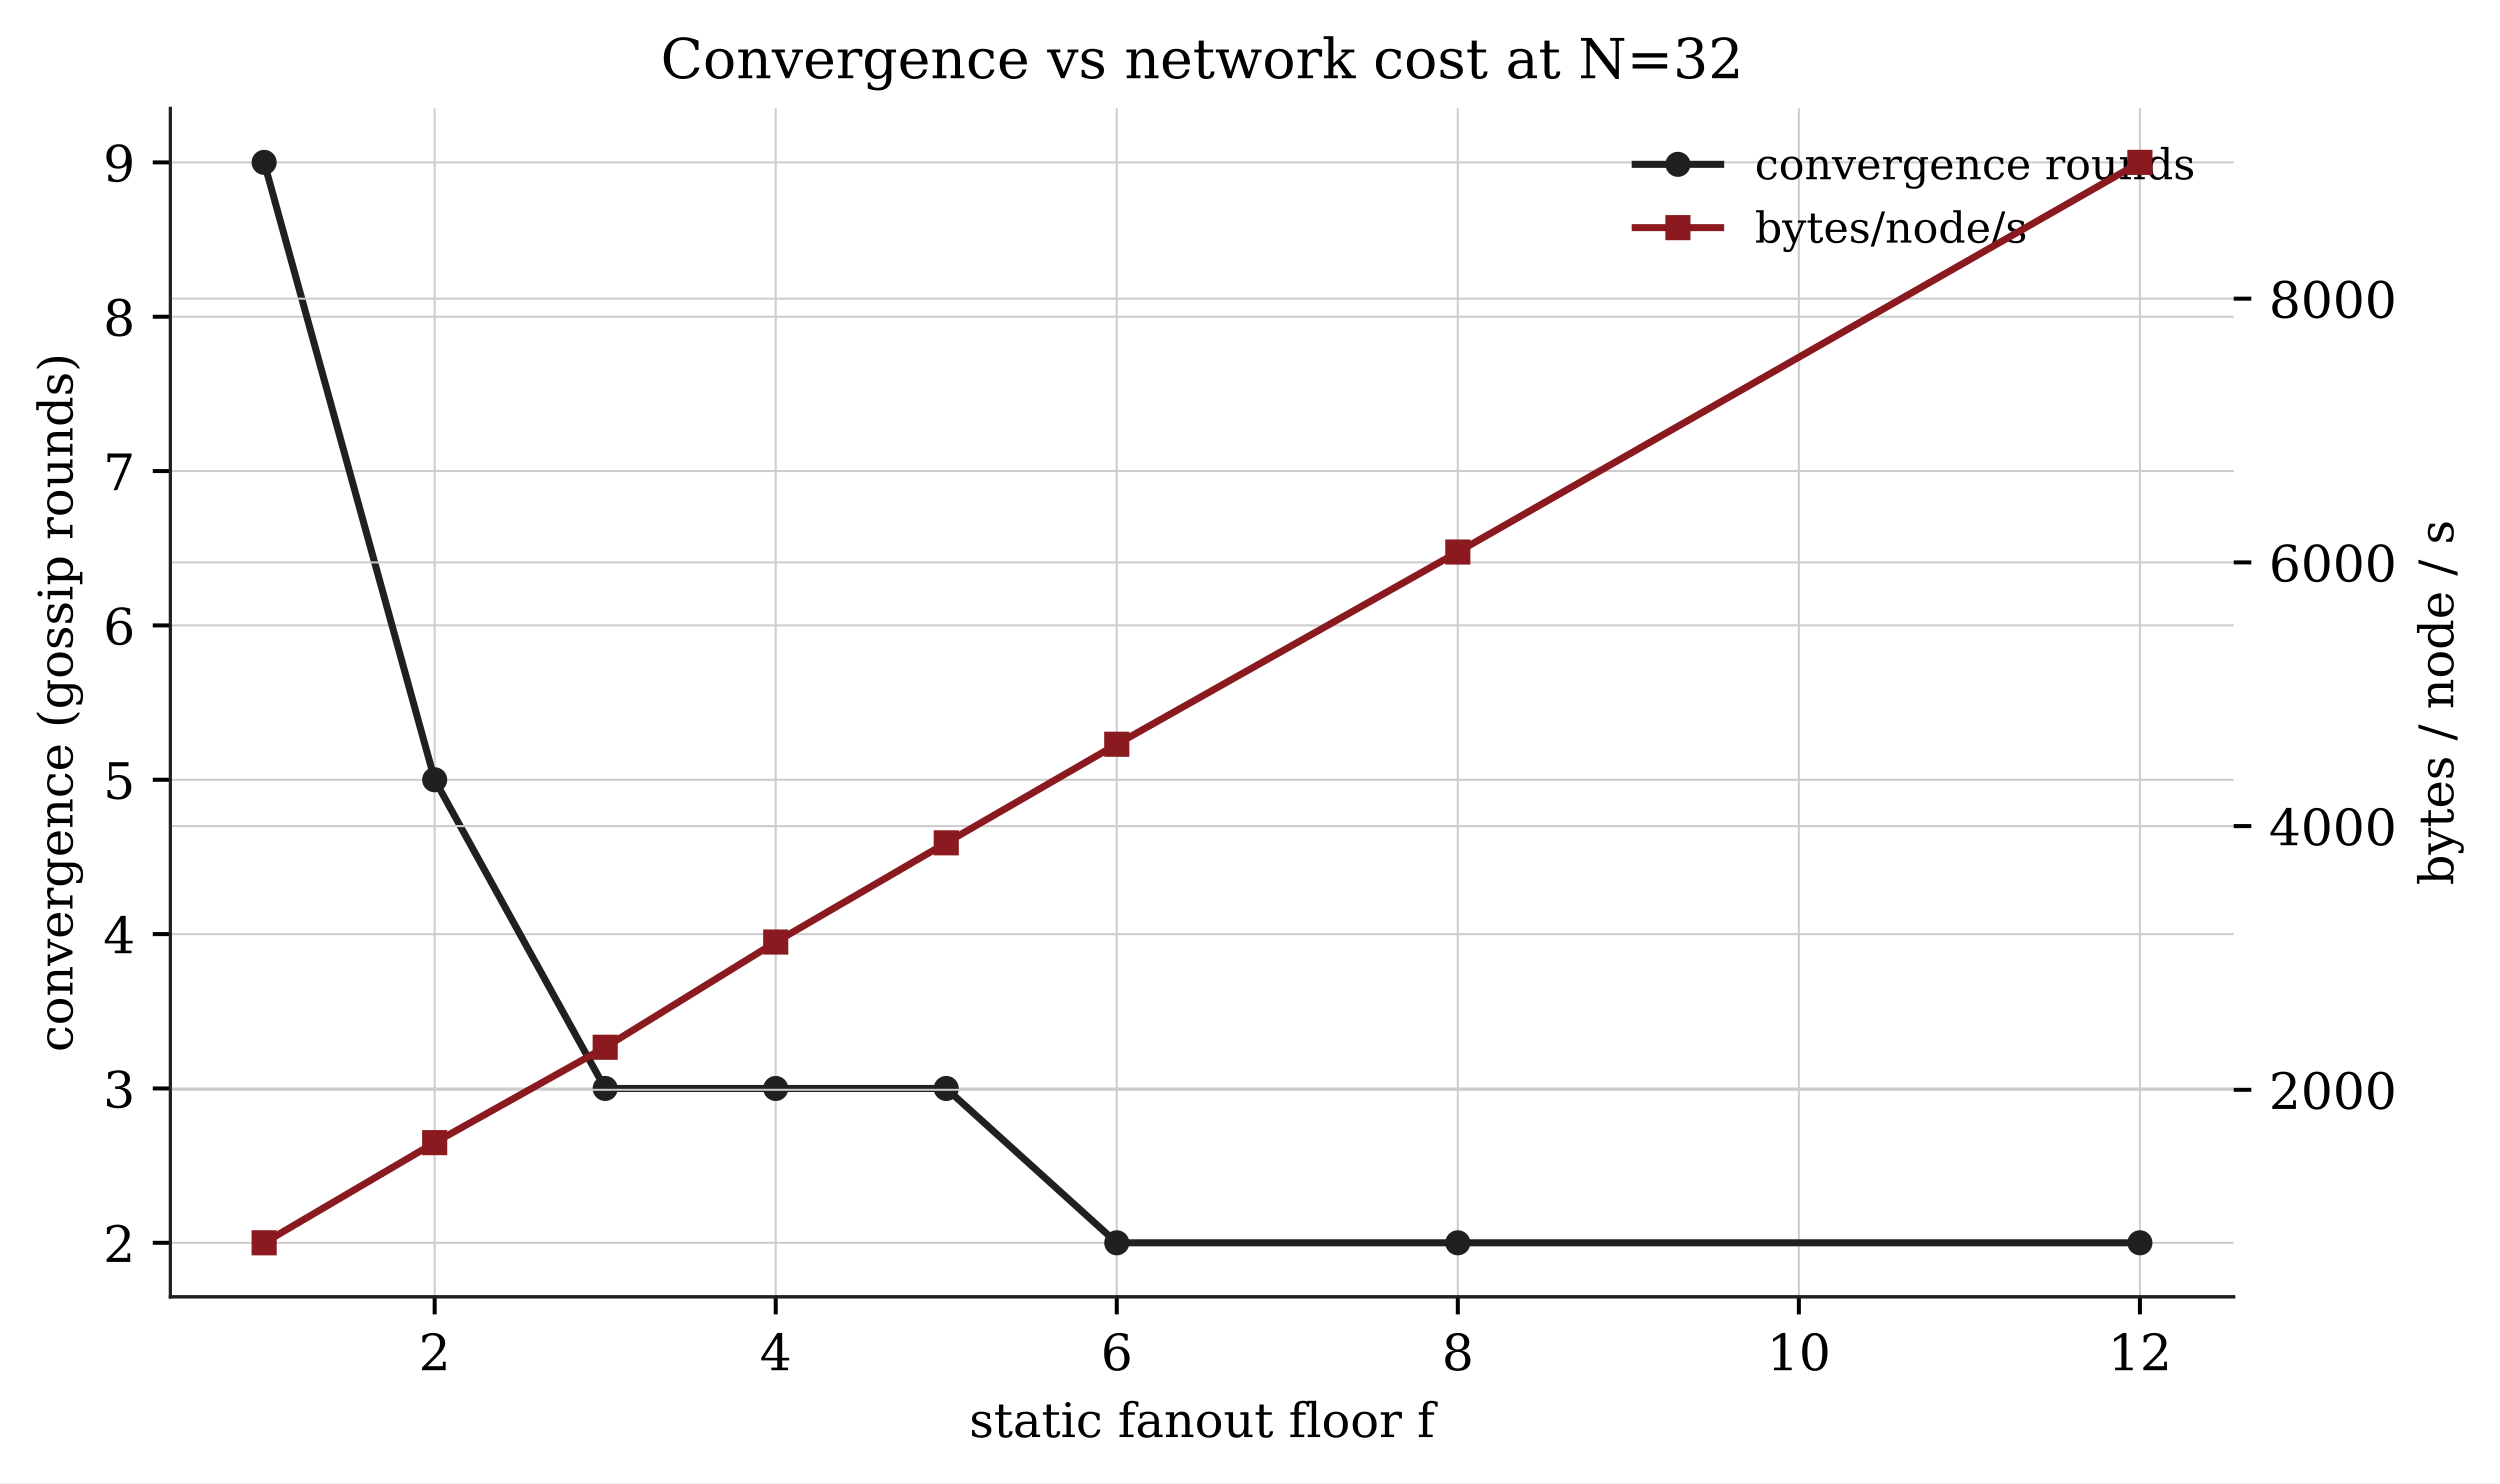
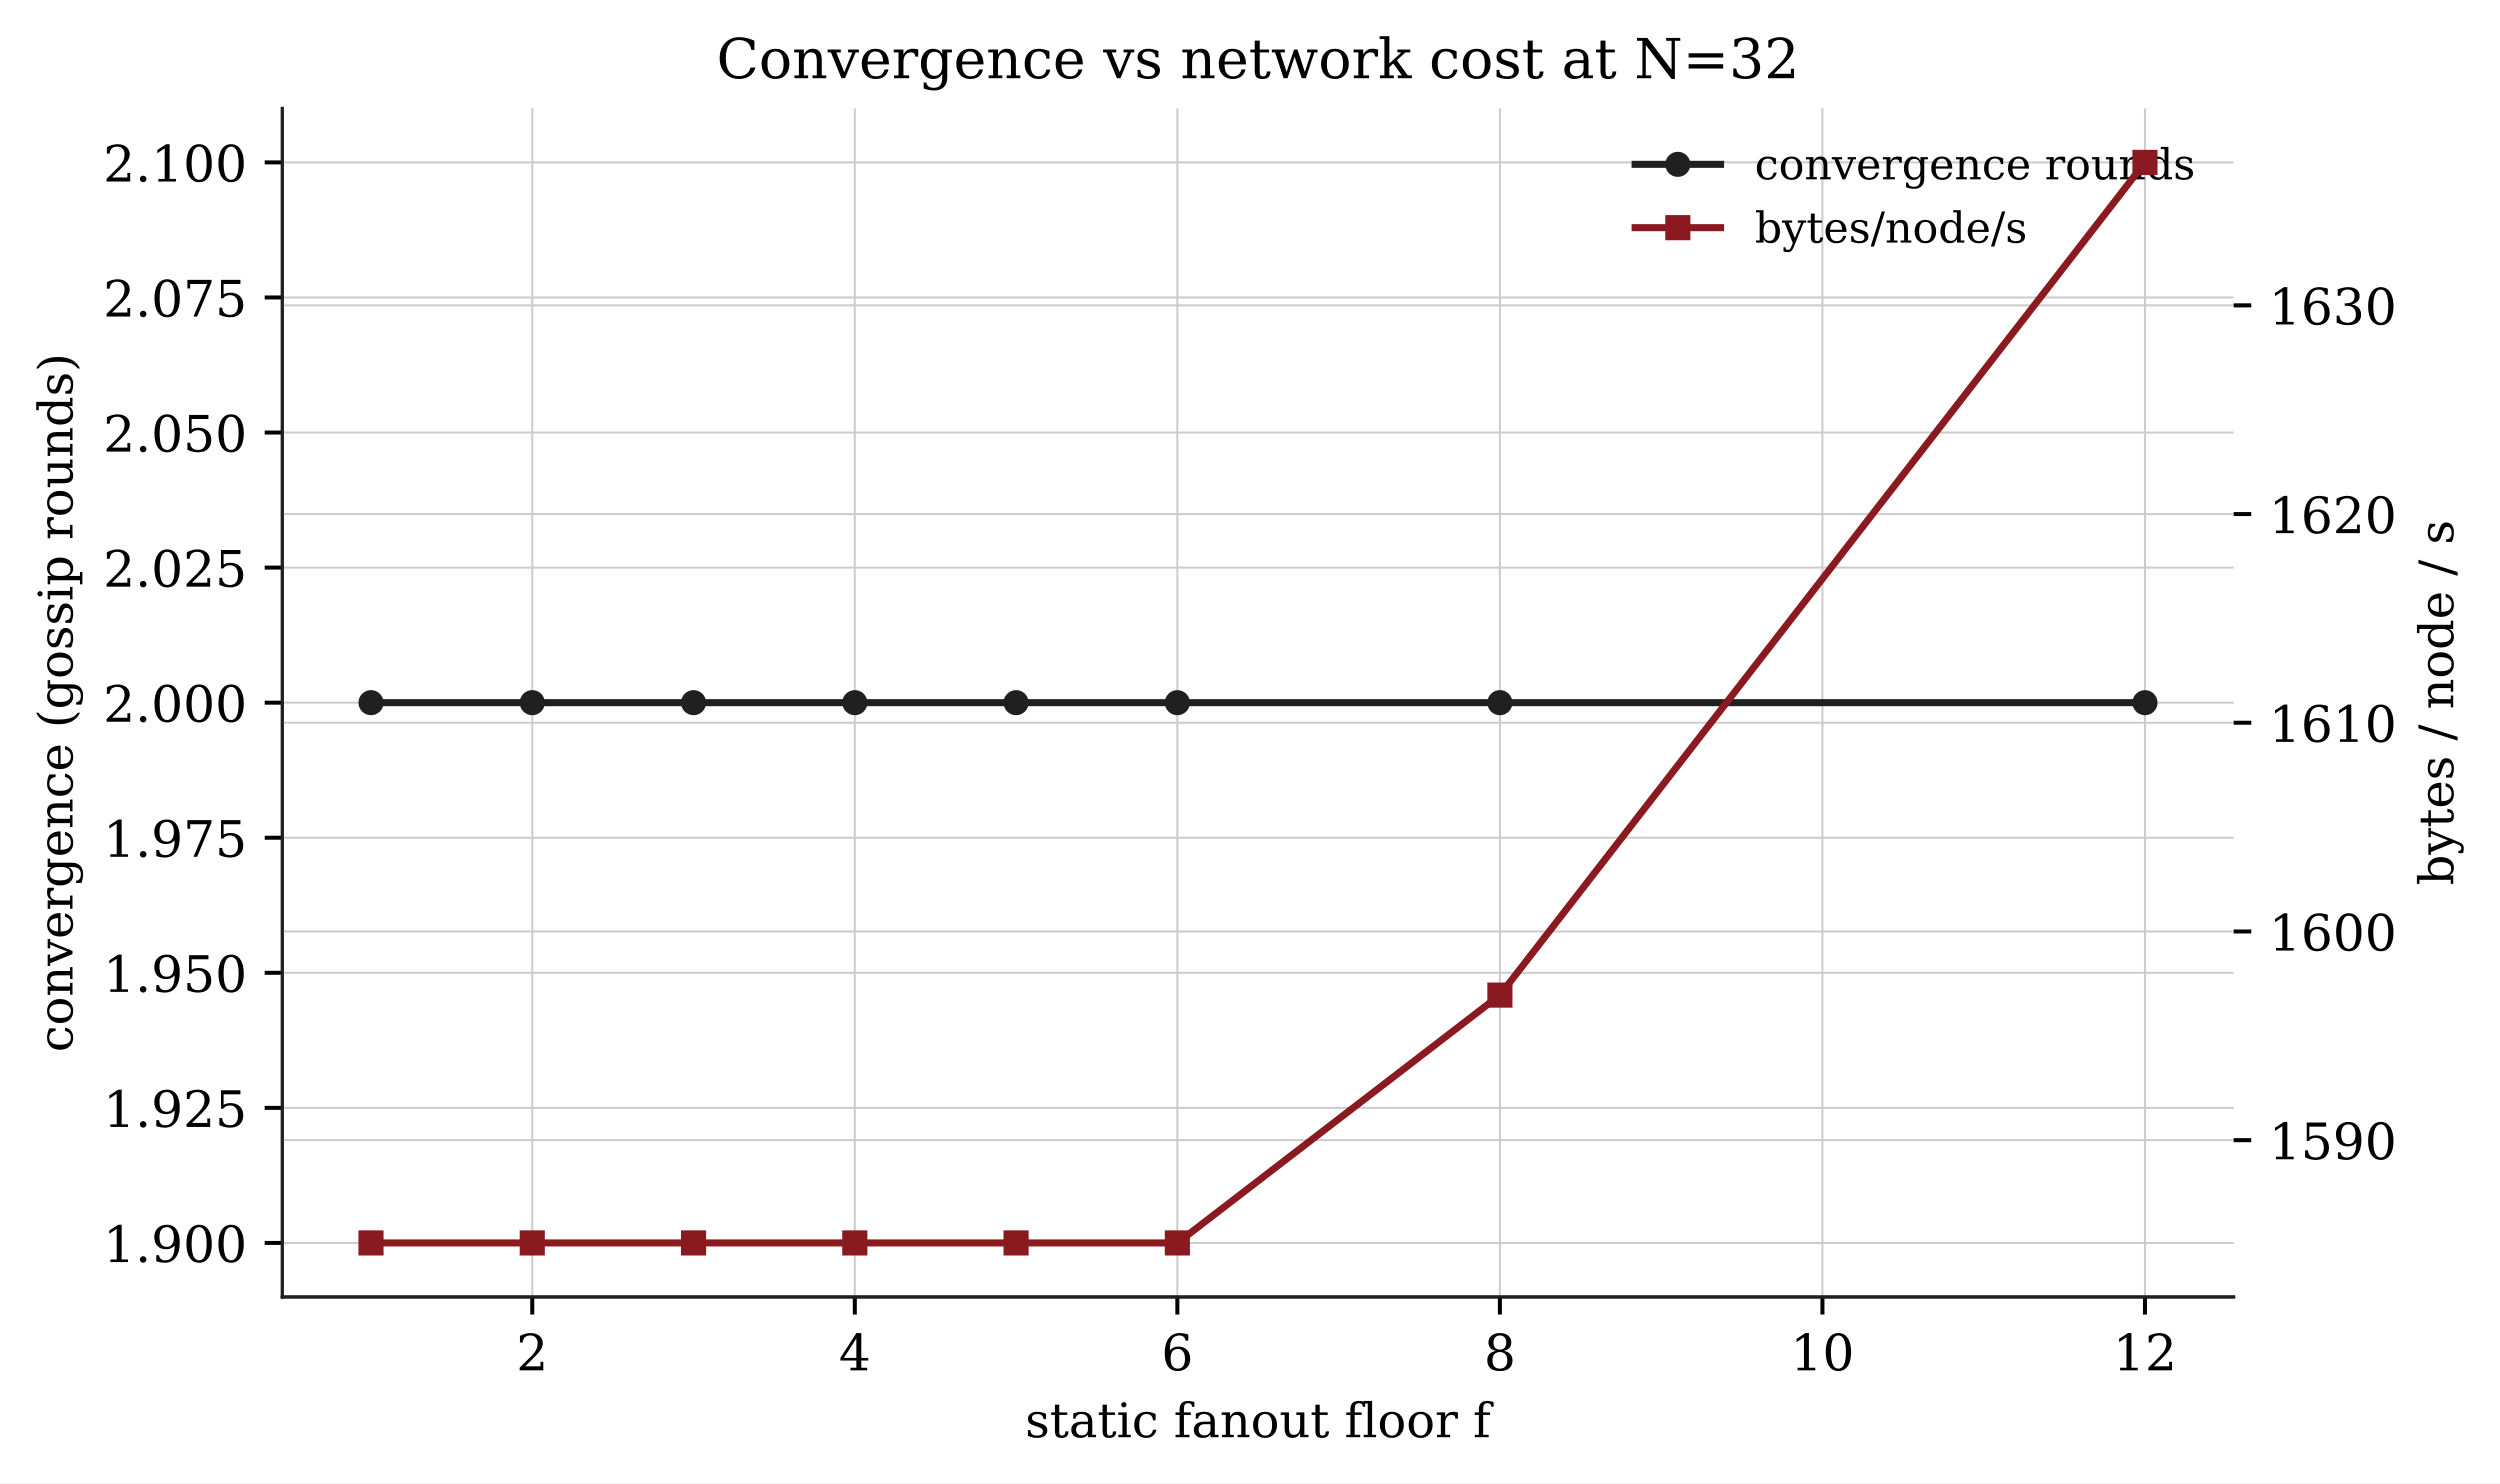
- <svg xmlns="http://www.w3.org/2000/svg" xmlns:xlink="http://www.w3.org/1999/xlink" width="497.366pt" height="295.071pt" viewBox="0 0 497.366 295.071" version="1.1">
+ <svg xmlns="http://www.w3.org/2000/svg" xmlns:xlink="http://www.w3.org/1999/xlink" width="497.312pt" height="295.071pt" viewBox="0 0 497.312 295.071" version="1.1">
  <defs>
    <style type="text/css">*{stroke-linejoin: round; stroke-linecap: butt}</style>
  </defs>
  <g id="figure_1">
    <g id="patch_1">
-       <path d="M 0 295.071  L 497.366 295.071  L 497.366 0  L 0 0  z " style="fill: #ffffff" />
+       <path d="M 0 295.071  L 497.312 295.071  L 497.312 0  L 0 0  z " style="fill: #ffffff" />
    </g>
    <g id="axes_1">
      <g id="patch_2">
-         <path d="M 33.892 257.998  L 444.387 257.998  L 444.387 21.558  L 33.892 21.558  z " style="fill: #ffffff" />
+         <path d="M 56.157 257.998  L 444.332 257.998  L 444.332 21.558  L 56.157 21.558  z " style="fill: #ffffff" />
      </g>
      <g id="matplotlib.axis_1">
        <g id="xtick_1">
          <g id="line2d_1">
-             <path d="M 86.476 257.998  L 86.476 21.558  " clip-path="url(#p2bccb802d1)" style="fill: none; stroke: #cccccc; stroke-width: 0.4; stroke-linecap: square" />
+             <path d="M 105.882 257.998  L 105.882 21.558  " clip-path="url(#pa4b072a1e5)" style="fill: none; stroke: #cccccc; stroke-width: 0.4; stroke-linecap: square" />
          </g>
          <g id="line2d_2">
            <defs>
-               <path id="m0b03449532" d="M 0 0  L 0 3.5  " style="stroke: #000000; stroke-width: 0.8" />
+               <path id="mfb93ecc3b9" d="M 0 0  L 0 3.5  " style="stroke: #000000; stroke-width: 0.8" />
            </defs>
            <g>
-               <use xlink:href="#m0b03449532" x="86.476" y="257.998" style="stroke: #000000; stroke-width: 0.8" />
+               <use xlink:href="#mfb93ecc3b9" x="105.882" y="257.998" style="stroke: #000000; stroke-width: 0.8" />
            </g>
          </g>
          <g id="text_1">
-             <text style="font-size: 10px; font-family: 'DejaVu Serif', 'Times New Roman', 'Times', serif; text-anchor: middle" x="86.476" y="272.597" transform="rotate(-0 86.47587 272.5967)">2</text>
+             <text style="font-size: 10px; font-family: 'DejaVu Serif', 'Times New Roman', 'Times', serif; text-anchor: middle" x="105.882" y="272.597" transform="rotate(-0 105.8823 272.5967)">2</text>
          </g>
        </g>
        <g id="xtick_2">
          <g id="line2d_3">
-             <path d="M 154.326 257.998  L 154.326 21.558  " clip-path="url(#p2bccb802d1)" style="fill: none; stroke: #cccccc; stroke-width: 0.4; stroke-linecap: square" />
+             <path d="M 170.043 257.998  L 170.043 21.558  " clip-path="url(#pa4b072a1e5)" style="fill: none; stroke: #cccccc; stroke-width: 0.4; stroke-linecap: square" />
          </g>
          <g id="line2d_4">
            <g>
-               <use xlink:href="#m0b03449532" x="154.326" y="257.998" style="stroke: #000000; stroke-width: 0.8" />
+               <use xlink:href="#mfb93ecc3b9" x="170.043" y="257.998" style="stroke: #000000; stroke-width: 0.8" />
            </g>
          </g>
          <g id="text_2">
-             <text style="font-size: 10px; font-family: 'DejaVu Serif', 'Times New Roman', 'Times', serif; text-anchor: middle" x="154.326" y="272.597" transform="rotate(-0 154.3263 272.5967)">4</text>
+             <text style="font-size: 10px; font-family: 'DejaVu Serif', 'Times New Roman', 'Times', serif; text-anchor: middle" x="170.043" y="272.597" transform="rotate(-0 170.0435 272.5967)">4</text>
          </g>
        </g>
        <g id="xtick_3">
          <g id="line2d_5">
-             <path d="M 222.177 257.998  L 222.177 21.558  " clip-path="url(#p2bccb802d1)" style="fill: none; stroke: #cccccc; stroke-width: 0.4; stroke-linecap: square" />
+             <path d="M 234.205 257.998  L 234.205 21.558  " clip-path="url(#pa4b072a1e5)" style="fill: none; stroke: #cccccc; stroke-width: 0.4; stroke-linecap: square" />
          </g>
          <g id="line2d_6">
            <g>
-               <use xlink:href="#m0b03449532" x="222.177" y="257.998" style="stroke: #000000; stroke-width: 0.8" />
+               <use xlink:href="#mfb93ecc3b9" x="234.205" y="257.998" style="stroke: #000000; stroke-width: 0.8" />
            </g>
          </g>
          <g id="text_3">
-             <text style="font-size: 10px; font-family: 'DejaVu Serif', 'Times New Roman', 'Times', serif; text-anchor: middle" x="222.177" y="272.597" transform="rotate(-0 222.1767 272.5967)">6</text>
+             <text style="font-size: 10px; font-family: 'DejaVu Serif', 'Times New Roman', 'Times', serif; text-anchor: middle" x="234.205" y="272.597" transform="rotate(-0 234.2046 272.5967)">6</text>
          </g>
        </g>
        <g id="xtick_4">
          <g id="line2d_7">
-             <path d="M 290.027 257.998  L 290.027 21.558  " clip-path="url(#p2bccb802d1)" style="fill: none; stroke: #cccccc; stroke-width: 0.4; stroke-linecap: square" />
+             <path d="M 298.366 257.998  L 298.366 21.558  " clip-path="url(#pa4b072a1e5)" style="fill: none; stroke: #cccccc; stroke-width: 0.4; stroke-linecap: square" />
          </g>
          <g id="line2d_8">
            <g>
-               <use xlink:href="#m0b03449532" x="290.027" y="257.998" style="stroke: #000000; stroke-width: 0.8" />
+               <use xlink:href="#mfb93ecc3b9" x="298.366" y="257.998" style="stroke: #000000; stroke-width: 0.8" />
            </g>
          </g>
          <g id="text_4">
-             <text style="font-size: 10px; font-family: 'DejaVu Serif', 'Times New Roman', 'Times', serif; text-anchor: middle" x="290.027" y="272.597" transform="rotate(-0 290.0271 272.5967)">8</text>
+             <text style="font-size: 10px; font-family: 'DejaVu Serif', 'Times New Roman', 'Times', serif; text-anchor: middle" x="298.366" y="272.597" transform="rotate(-0 298.3658 272.5967)">8</text>
          </g>
        </g>
        <g id="xtick_5">
          <g id="line2d_9">
-             <path d="M 357.878 257.998  L 357.878 21.558  " clip-path="url(#p2bccb802d1)" style="fill: none; stroke: #cccccc; stroke-width: 0.4; stroke-linecap: square" />
+             <path d="M 362.527 257.998  L 362.527 21.558  " clip-path="url(#pa4b072a1e5)" style="fill: none; stroke: #cccccc; stroke-width: 0.4; stroke-linecap: square" />
          </g>
          <g id="line2d_10">
            <g>
-               <use xlink:href="#m0b03449532" x="357.878" y="257.998" style="stroke: #000000; stroke-width: 0.8" />
+               <use xlink:href="#mfb93ecc3b9" x="362.527" y="257.998" style="stroke: #000000; stroke-width: 0.8" />
            </g>
          </g>
          <g id="text_5">
-             <text style="font-size: 10px; font-family: 'DejaVu Serif', 'Times New Roman', 'Times', serif; text-anchor: middle" x="357.878" y="272.597" transform="rotate(-0 357.8775 272.5967)">10</text>
+             <text style="font-size: 10px; font-family: 'DejaVu Serif', 'Times New Roman', 'Times', serif; text-anchor: middle" x="362.527" y="272.597" transform="rotate(-0 362.5269 272.5967)">10</text>
          </g>
        </g>
        <g id="xtick_6">
          <g id="line2d_11">
-             <path d="M 425.728 257.998  L 425.728 21.558  " clip-path="url(#p2bccb802d1)" style="fill: none; stroke: #cccccc; stroke-width: 0.4; stroke-linecap: square" />
+             <path d="M 426.688 257.998  L 426.688 21.558  " clip-path="url(#pa4b072a1e5)" style="fill: none; stroke: #cccccc; stroke-width: 0.4; stroke-linecap: square" />
          </g>
          <g id="line2d_12">
            <g>
-               <use xlink:href="#m0b03449532" x="425.728" y="257.998" style="stroke: #000000; stroke-width: 0.8" />
+               <use xlink:href="#mfb93ecc3b9" x="426.688" y="257.998" style="stroke: #000000; stroke-width: 0.8" />
            </g>
          </g>
          <g id="text_6">
-             <text style="font-size: 10px; font-family: 'DejaVu Serif', 'Times New Roman', 'Times', serif; text-anchor: middle" x="425.728" y="272.597" transform="rotate(-0 425.7279 272.5967)">12</text>
+             <text style="font-size: 10px; font-family: 'DejaVu Serif', 'Times New Roman', 'Times', serif; text-anchor: middle" x="426.688" y="272.597" transform="rotate(-0 426.6881 272.5967)">12</text>
          </g>
        </g>
        <g id="text_7">
-           <text style="font-size: 9.5px; font-family: 'DejaVu Serif', 'Times New Roman', 'Times', serif; text-anchor: middle" x="239.139" y="285.895" transform="rotate(-0 239.1393 285.8949)">static fanout floor f</text>
+           <text style="font-size: 9.5px; font-family: 'DejaVu Serif', 'Times New Roman', 'Times', serif; text-anchor: middle" x="250.245" y="285.895" transform="rotate(-0 250.2449 285.8949)">static fanout floor f</text>
        </g>
      </g>
      <g id="matplotlib.axis_2">
        <g id="ytick_1">
          <g id="line2d_13">
-             <path d="M 33.892 247.251  L 444.387 247.251  " clip-path="url(#p2bccb802d1)" style="fill: none; stroke: #cccccc; stroke-width: 0.4; stroke-linecap: square" />
+             <path d="M 56.157 247.251  L 444.332 247.251  " clip-path="url(#pa4b072a1e5)" style="fill: none; stroke: #cccccc; stroke-width: 0.4; stroke-linecap: square" />
          </g>
          <g id="line2d_14">
            <defs>
-               <path id="mb82dd1b045" d="M 0 0  L -3.5 0  " style="stroke: #000000; stroke-width: 0.8" />
+               <path id="m30e858d0e0" d="M 0 0  L -3.5 0  " style="stroke: #000000; stroke-width: 0.8" />
            </defs>
            <g>
-               <use xlink:href="#mb82dd1b045" x="33.892" y="247.251" style="stroke: #000000; stroke-width: 0.8" />
+               <use xlink:href="#m30e858d0e0" x="56.157" y="247.251" style="stroke: #000000; stroke-width: 0.8" />
            </g>
          </g>
          <g id="text_8">
-             <text style="font-size: 10px; font-family: 'DejaVu Serif', 'Times New Roman', 'Times', serif; text-anchor: end" x="26.892" y="251.05" transform="rotate(-0 26.8918 251.0502)">2</text>
+             <text style="font-size: 10px; font-family: 'DejaVu Serif', 'Times New Roman', 'Times', serif; text-anchor: end" x="49.157" y="251.05" transform="rotate(-0 49.15742 251.0502)">1.900</text>
          </g>
        </g>
        <g id="ytick_2">
          <g id="line2d_15">
-             <path d="M 33.892 216.545  L 444.387 216.545  " clip-path="url(#p2bccb802d1)" style="fill: none; stroke: #cccccc; stroke-width: 0.4; stroke-linecap: square" />
+             <path d="M 56.157 220.383  L 444.332 220.383  " clip-path="url(#pa4b072a1e5)" style="fill: none; stroke: #cccccc; stroke-width: 0.4; stroke-linecap: square" />
          </g>
          <g id="line2d_16">
            <g>
-               <use xlink:href="#mb82dd1b045" x="33.892" y="216.545" style="stroke: #000000; stroke-width: 0.8" />
+               <use xlink:href="#m30e858d0e0" x="56.157" y="220.383" style="stroke: #000000; stroke-width: 0.8" />
            </g>
          </g>
          <g id="text_9">
-             <text style="font-size: 10px; font-family: 'DejaVu Serif', 'Times New Roman', 'Times', serif; text-anchor: end" x="26.892" y="220.344" transform="rotate(-0 26.8918 220.3437)">3</text>
+             <text style="font-size: 10px; font-family: 'DejaVu Serif', 'Times New Roman', 'Times', serif; text-anchor: end" x="49.157" y="224.182" transform="rotate(-0 49.15742 224.182)">1.925</text>
          </g>
        </g>
        <g id="ytick_3">
          <g id="line2d_17">
-             <path d="M 33.892 185.838  L 444.387 185.838  " clip-path="url(#p2bccb802d1)" style="fill: none; stroke: #cccccc; stroke-width: 0.4; stroke-linecap: square" />
+             <path d="M 56.157 193.515  L 444.332 193.515  " clip-path="url(#pa4b072a1e5)" style="fill: none; stroke: #cccccc; stroke-width: 0.4; stroke-linecap: square" />
          </g>
          <g id="line2d_18">
            <g>
-               <use xlink:href="#mb82dd1b045" x="33.892" y="185.838" style="stroke: #000000; stroke-width: 0.8" />
+               <use xlink:href="#m30e858d0e0" x="56.157" y="193.515" style="stroke: #000000; stroke-width: 0.8" />
            </g>
          </g>
          <g id="text_10">
-             <text style="font-size: 10px; font-family: 'DejaVu Serif', 'Times New Roman', 'Times', serif; text-anchor: end" x="26.892" y="189.637" transform="rotate(-0 26.8918 189.6372)">4</text>
+             <text style="font-size: 10px; font-family: 'DejaVu Serif', 'Times New Roman', 'Times', serif; text-anchor: end" x="49.157" y="197.314" transform="rotate(-0 49.15742 197.3139)">1.950</text>
          </g>
        </g>
        <g id="ytick_4">
          <g id="line2d_19">
-             <path d="M 33.892 155.132  L 444.387 155.132  " clip-path="url(#p2bccb802d1)" style="fill: none; stroke: #cccccc; stroke-width: 0.4; stroke-linecap: square" />
+             <path d="M 56.157 166.646  L 444.332 166.646  " clip-path="url(#pa4b072a1e5)" style="fill: none; stroke: #cccccc; stroke-width: 0.4; stroke-linecap: square" />
          </g>
          <g id="line2d_20">
            <g>
-               <use xlink:href="#mb82dd1b045" x="33.892" y="155.132" style="stroke: #000000; stroke-width: 0.8" />
+               <use xlink:href="#m30e858d0e0" x="56.157" y="166.646" style="stroke: #000000; stroke-width: 0.8" />
            </g>
          </g>
          <g id="text_11">
-             <text style="font-size: 10px; font-family: 'DejaVu Serif', 'Times New Roman', 'Times', serif; text-anchor: end" x="26.892" y="158.931" transform="rotate(-0 26.8918 158.9307)">5</text>
+             <text style="font-size: 10px; font-family: 'DejaVu Serif', 'Times New Roman', 'Times', serif; text-anchor: end" x="49.157" y="170.446" transform="rotate(-0 49.15742 170.4457)">1.975</text>
          </g>
        </g>
        <g id="ytick_5">
          <g id="line2d_21">
-             <path d="M 33.892 124.425  L 444.387 124.425  " clip-path="url(#p2bccb802d1)" style="fill: none; stroke: #cccccc; stroke-width: 0.4; stroke-linecap: square" />
+             <path d="M 56.157 139.778  L 444.332 139.778  " clip-path="url(#pa4b072a1e5)" style="fill: none; stroke: #cccccc; stroke-width: 0.4; stroke-linecap: square" />
          </g>
          <g id="line2d_22">
            <g>
-               <use xlink:href="#mb82dd1b045" x="33.892" y="124.425" style="stroke: #000000; stroke-width: 0.8" />
+               <use xlink:href="#m30e858d0e0" x="56.157" y="139.778" style="stroke: #000000; stroke-width: 0.8" />
            </g>
          </g>
          <g id="text_12">
-             <text style="font-size: 10px; font-family: 'DejaVu Serif', 'Times New Roman', 'Times', serif; text-anchor: end" x="26.892" y="128.224" transform="rotate(-0 26.8918 128.2243)">6</text>
+             <text style="font-size: 10px; font-family: 'DejaVu Serif', 'Times New Roman', 'Times', serif; text-anchor: end" x="49.157" y="143.577" transform="rotate(-0 49.15742 143.5775)">2.000</text>
          </g>
        </g>
        <g id="ytick_6">
          <g id="line2d_23">
-             <path d="M 33.892 93.719  L 444.387 93.719  " clip-path="url(#p2bccb802d1)" style="fill: none; stroke: #cccccc; stroke-width: 0.4; stroke-linecap: square" />
+             <path d="M 56.157 112.91  L 444.332 112.91  " clip-path="url(#pa4b072a1e5)" style="fill: none; stroke: #cccccc; stroke-width: 0.4; stroke-linecap: square" />
          </g>
          <g id="line2d_24">
            <g>
-               <use xlink:href="#mb82dd1b045" x="33.892" y="93.719" style="stroke: #000000; stroke-width: 0.8" />
+               <use xlink:href="#m30e858d0e0" x="56.157" y="112.91" style="stroke: #000000; stroke-width: 0.8" />
            </g>
          </g>
          <g id="text_13">
-             <text style="font-size: 10px; font-family: 'DejaVu Serif', 'Times New Roman', 'Times', serif; text-anchor: end" x="26.892" y="97.518" transform="rotate(-0 26.8918 97.51776)">7</text>
+             <text style="font-size: 10px; font-family: 'DejaVu Serif', 'Times New Roman', 'Times', serif; text-anchor: end" x="49.157" y="116.709" transform="rotate(-0 49.15742 116.7093)">2.025</text>
          </g>
        </g>
        <g id="ytick_7">
          <g id="line2d_25">
-             <path d="M 33.892 63.012  L 444.387 63.012  " clip-path="url(#p2bccb802d1)" style="fill: none; stroke: #cccccc; stroke-width: 0.4; stroke-linecap: square" />
+             <path d="M 56.157 86.042  L 444.332 86.042  " clip-path="url(#pa4b072a1e5)" style="fill: none; stroke: #cccccc; stroke-width: 0.4; stroke-linecap: square" />
          </g>
          <g id="line2d_26">
            <g>
-               <use xlink:href="#mb82dd1b045" x="33.892" y="63.012" style="stroke: #000000; stroke-width: 0.8" />
+               <use xlink:href="#m30e858d0e0" x="56.157" y="86.042" style="stroke: #000000; stroke-width: 0.8" />
            </g>
          </g>
          <g id="text_14">
-             <text style="font-size: 10px; font-family: 'DejaVu Serif', 'Times New Roman', 'Times', serif; text-anchor: end" x="26.892" y="66.811" transform="rotate(-0 26.8918 66.81127)">8</text>
+             <text style="font-size: 10px; font-family: 'DejaVu Serif', 'Times New Roman', 'Times', serif; text-anchor: end" x="49.157" y="89.841" transform="rotate(-0 49.15742 89.84114)">2.050</text>
          </g>
        </g>
        <g id="ytick_8">
          <g id="line2d_27">
-             <path d="M 33.892 32.306  L 444.387 32.306  " clip-path="url(#p2bccb802d1)" style="fill: none; stroke: #cccccc; stroke-width: 0.4; stroke-linecap: square" />
+             <path d="M 56.157 59.174  L 444.332 59.174  " clip-path="url(#pa4b072a1e5)" style="fill: none; stroke: #cccccc; stroke-width: 0.4; stroke-linecap: square" />
          </g>
          <g id="line2d_28">
            <g>
-               <use xlink:href="#mb82dd1b045" x="33.892" y="32.306" style="stroke: #000000; stroke-width: 0.8" />
+               <use xlink:href="#m30e858d0e0" x="56.157" y="59.174" style="stroke: #000000; stroke-width: 0.8" />
            </g>
          </g>
          <g id="text_15">
-             <text style="font-size: 10px; font-family: 'DejaVu Serif', 'Times New Roman', 'Times', serif; text-anchor: end" x="26.892" y="36.105" transform="rotate(-0 26.8918 36.10477)">9</text>
-           </g>
-         </g>
-         <g id="text_16">
+             <text style="font-size: 10px; font-family: 'DejaVu Serif', 'Times New Roman', 'Times', serif; text-anchor: end" x="49.157" y="62.973" transform="rotate(-0 49.15742 62.97295)">2.075</text>
+           </g>
+         </g>
+         <g id="ytick_9">
+           <g id="line2d_29">
+             <path d="M 56.157 32.306  L 444.332 32.306  " clip-path="url(#pa4b072a1e5)" style="fill: none; stroke: #cccccc; stroke-width: 0.4; stroke-linecap: square" />
+           </g>
+           <g id="line2d_30">
+             <g>
+               <use xlink:href="#m30e858d0e0" x="56.157" y="32.306" style="stroke: #000000; stroke-width: 0.8" />
+             </g>
+           </g>
+           <g id="text_16">
+             <text style="font-size: 10px; font-family: 'DejaVu Serif', 'Times New Roman', 'Times', serif; text-anchor: end" x="49.157" y="36.105" transform="rotate(-0 49.15742 36.10477)">2.100</text>
+           </g>
+         </g>
+         <g id="text_17">
          <text style="font-size: 9.5px; font-family: 'DejaVu Serif', 'Times New Roman', 'Times', serif; text-anchor: middle" x="14.419" y="139.778" transform="rotate(-90 14.41852 139.7783)">convergence (gossip rounds)</text>
        </g>
      </g>
-       <g id="line2d_29">
-         <path d="M 52.551 32.306  L 86.476 155.132  L 120.401 216.545  L 154.326 216.545  L 188.251 216.545  L 222.177 247.251  L 290.027 247.251  L 425.728 247.251  " clip-path="url(#p2bccb802d1)" style="fill: none; stroke: #202020; stroke-width: 1.4; stroke-linecap: square" />
+       <g id="line2d_31">
+         <path d="M 73.802 139.778  L 105.882 139.778  L 137.963 139.778  L 170.043 139.778  L 202.124 139.778  L 234.205 139.778  L 298.366 139.778  L 426.688 139.778  " clip-path="url(#pa4b072a1e5)" style="fill: none; stroke: #202020; stroke-width: 1.4; stroke-linecap: square" />
        <defs>
-           <path id="m0d3c3a0c5e" d="M 0 2  C 0.53 2 1.039 1.789 1.414 1.414  C 1.789 1.039 2 0.53 2 0  C 2 -0.53 1.789 -1.039 1.414 -1.414  C 1.039 -1.789 0.53 -2 0 -2  C -0.53 -2 -1.039 -1.789 -1.414 -1.414  C -1.789 -1.039 -2 -0.53 -2 0  C -2 0.53 -1.789 1.039 -1.414 1.414  C -1.039 1.789 -0.53 2 0 2  z " style="stroke: #202020" />
+           <path id="mfdb13e1b77" d="M 0 2  C 0.53 2 1.039 1.789 1.414 1.414  C 1.789 1.039 2 0.53 2 0  C 2 -0.53 1.789 -1.039 1.414 -1.414  C 1.039 -1.789 0.53 -2 0 -2  C -0.53 -2 -1.039 -1.789 -1.414 -1.414  C -1.789 -1.039 -2 -0.53 -2 0  C -2 0.53 -1.789 1.039 -1.414 1.414  C -1.039 1.789 -0.53 2 0 2  z " style="stroke: #202020" />
        </defs>
-         <g clip-path="url(#p2bccb802d1)">
-           <use xlink:href="#m0d3c3a0c5e" x="52.551" y="32.306" style="fill: #202020; stroke: #202020" />
-           <use xlink:href="#m0d3c3a0c5e" x="86.476" y="155.132" style="fill: #202020; stroke: #202020" />
-           <use xlink:href="#m0d3c3a0c5e" x="120.401" y="216.545" style="fill: #202020; stroke: #202020" />
-           <use xlink:href="#m0d3c3a0c5e" x="154.326" y="216.545" style="fill: #202020; stroke: #202020" />
-           <use xlink:href="#m0d3c3a0c5e" x="188.251" y="216.545" style="fill: #202020; stroke: #202020" />
-           <use xlink:href="#m0d3c3a0c5e" x="222.177" y="247.251" style="fill: #202020; stroke: #202020" />
-           <use xlink:href="#m0d3c3a0c5e" x="290.027" y="247.251" style="fill: #202020; stroke: #202020" />
-           <use xlink:href="#m0d3c3a0c5e" x="425.728" y="247.251" style="fill: #202020; stroke: #202020" />
+         <g clip-path="url(#pa4b072a1e5)">
+           <use xlink:href="#mfdb13e1b77" x="73.802" y="139.778" style="fill: #202020; stroke: #202020" />
+           <use xlink:href="#mfdb13e1b77" x="105.882" y="139.778" style="fill: #202020; stroke: #202020" />
+           <use xlink:href="#mfdb13e1b77" x="137.963" y="139.778" style="fill: #202020; stroke: #202020" />
+           <use xlink:href="#mfdb13e1b77" x="170.043" y="139.778" style="fill: #202020; stroke: #202020" />
+           <use xlink:href="#mfdb13e1b77" x="202.124" y="139.778" style="fill: #202020; stroke: #202020" />
+           <use xlink:href="#mfdb13e1b77" x="234.205" y="139.778" style="fill: #202020; stroke: #202020" />
+           <use xlink:href="#mfdb13e1b77" x="298.366" y="139.778" style="fill: #202020; stroke: #202020" />
+           <use xlink:href="#mfdb13e1b77" x="426.688" y="139.778" style="fill: #202020; stroke: #202020" />
        </g>
      </g>
      <g id="patch_3">
-         <path d="M 33.892 257.998  L 33.892 21.558  " style="fill: none; stroke: #202020; stroke-width: 0.6; stroke-linejoin: miter; stroke-linecap: square" />
+         <path d="M 56.157 257.998  L 56.157 21.558  " style="fill: none; stroke: #202020; stroke-width: 0.6; stroke-linejoin: miter; stroke-linecap: square" />
      </g>
      <g id="patch_4">
-         <path d="M 33.892 257.998  L 444.387 257.998  " style="fill: none; stroke: #202020; stroke-width: 0.6; stroke-linejoin: miter; stroke-linecap: square" />
-       </g>
-       <g id="text_17">
-         <text style="font-size: 11px; font-family: 'DejaVu Serif', 'Times New Roman', 'Times', serif; text-anchor: middle" x="239.139" y="15.558" transform="rotate(-0 239.1393 15.55828)">Convergence vs network cost at N=32</text>
+         <path d="M 56.157 257.998  L 444.332 257.998  " style="fill: none; stroke: #202020; stroke-width: 0.6; stroke-linejoin: miter; stroke-linecap: square" />
+       </g>
+       <g id="text_18">
+         <text style="font-size: 11px; font-family: 'DejaVu Serif', 'Times New Roman', 'Times', serif; text-anchor: middle" x="250.245" y="15.558" transform="rotate(-0 250.2449 15.55828)">Convergence vs network cost at N=32</text>
      </g>
      <g id="legend_1">
-         <g id="line2d_30">
-           <path d="M 325.318 32.692  L 333.818 32.692  L 342.318 32.692  " style="fill: none; stroke: #202020; stroke-width: 1.4; stroke-linecap: square" />
+         <g id="line2d_32">
+           <path d="M 325.263 32.692  L 333.763 32.692  L 342.263 32.692  " style="fill: none; stroke: #202020; stroke-width: 1.4; stroke-linecap: square" />
          <g>
-             <use xlink:href="#m0d3c3a0c5e" x="333.818" y="32.692" style="fill: #202020; stroke: #202020" />
-           </g>
-         </g>
-         <g id="text_18">
-           <text style="font-size: 8.5px; font-family: 'DejaVu Serif', 'Times New Roman', 'Times', serif; text-anchor: start" x="349.118" y="35.667" transform="rotate(-0 349.1177 35.66695)">convergence rounds</text>
-         </g>
-         <g id="line2d_31">
-           <path d="M 325.318 45.289  L 333.818 45.289  L 342.318 45.289  " style="fill: none; stroke: #8a1a1f; stroke-width: 1.4; stroke-linecap: square" />
+             <use xlink:href="#mfdb13e1b77" x="333.763" y="32.692" style="fill: #202020; stroke: #202020" />
+           </g>
+         </g>
+         <g id="text_19">
+           <text style="font-size: 8.5px; font-family: 'DejaVu Serif', 'Times New Roman', 'Times', serif; text-anchor: start" x="349.063" y="35.667" transform="rotate(-0 349.0634 35.66695)">convergence rounds</text>
+         </g>
+         <g id="line2d_33">
+           <path d="M 325.263 45.289  L 333.763 45.289  L 342.263 45.289  " style="fill: none; stroke: #8a1a1f; stroke-width: 1.4; stroke-linecap: square" />
          <defs>
-             <path id="m028713c7db" d="M -2 2  L 2 2  L 2 -2  L -2 -2  z " style="stroke: #8a1a1f; stroke-linejoin: miter" />
+             <path id="me4bbc94eeb" d="M -2 2  L 2 2  L 2 -2  L -2 -2  z " style="stroke: #8a1a1f; stroke-linejoin: miter" />
          </defs>
          <g>
-             <use xlink:href="#m028713c7db" x="333.818" y="45.289" style="fill: #8a1a1f; stroke: #8a1a1f; stroke-linejoin: miter" />
-           </g>
-         </g>
-         <g id="text_19">
-           <text style="font-size: 8.5px; font-family: 'DejaVu Serif', 'Times New Roman', 'Times', serif; text-anchor: start" x="349.118" y="48.264" transform="rotate(-0 349.1177 48.26422)">bytes/node/s</text>
+             <use xlink:href="#me4bbc94eeb" x="333.763" y="45.289" style="fill: #8a1a1f; stroke: #8a1a1f; stroke-linejoin: miter" />
+           </g>
+         </g>
+         <g id="text_20">
+           <text style="font-size: 8.5px; font-family: 'DejaVu Serif', 'Times New Roman', 'Times', serif; text-anchor: start" x="349.063" y="48.264" transform="rotate(-0 349.0634 48.26422)">bytes/node/s</text>
        </g>
      </g>
    </g>
    <g id="axes_2">
      <g id="matplotlib.axis_3">
-         <g id="ytick_9">
-           <g id="line2d_32">
-             <path d="M 33.892 216.816  L 444.387 216.816  " clip-path="url(#p2bccb802d1)" style="fill: none; stroke: #cccccc; stroke-width: 0.4; stroke-linecap: square" />
-           </g>
-           <g id="line2d_33">
-             <defs>
-               <path id="m707fea0456" d="M 0 0  L 3.5 0  " style="stroke: #000000; stroke-width: 0.8" />
-             </defs>
-             <g>
-               <use xlink:href="#m707fea0456" x="444.387" y="216.816" style="stroke: #000000; stroke-width: 0.8" />
-             </g>
-           </g>
-           <g id="text_20">
-             <text style="font-size: 10px; font-family: 'DejaVu Serif', 'Times New Roman', 'Times', serif; text-anchor: start" x="451.387" y="220.615" transform="rotate(-0 451.3868 220.6149)">2000</text>
-           </g>
-         </g>
        <g id="ytick_10">
          <g id="line2d_34">
-             <path d="M 33.892 164.35  L 444.387 164.35  " clip-path="url(#p2bccb802d1)" style="fill: none; stroke: #cccccc; stroke-width: 0.4; stroke-linecap: square" />
+             <path d="M 56.157 226.805  L 444.332 226.805  " clip-path="url(#pa4b072a1e5)" style="fill: none; stroke: #cccccc; stroke-width: 0.4; stroke-linecap: square" />
          </g>
          <g id="line2d_35">
-             <g>
-               <use xlink:href="#m707fea0456" x="444.387" y="164.35" style="stroke: #000000; stroke-width: 0.8" />
+             <defs>
+               <path id="m6b4d77edf9" d="M 0 0  L 3.5 0  " style="stroke: #000000; stroke-width: 0.8" />
+             </defs>
+             <g>
+               <use xlink:href="#m6b4d77edf9" x="444.332" y="226.805" style="stroke: #000000; stroke-width: 0.8" />
            </g>
          </g>
          <g id="text_21">
-             <text style="font-size: 10px; font-family: 'DejaVu Serif', 'Times New Roman', 'Times', serif; text-anchor: start" x="451.387" y="168.149" transform="rotate(-0 451.3868 168.1492)">4000</text>
+             <text style="font-size: 10px; font-family: 'DejaVu Serif', 'Times New Roman', 'Times', serif; text-anchor: start" x="451.332" y="230.604" transform="rotate(-0 451.3324 230.6039)">1590</text>
          </g>
        </g>
        <g id="ytick_11">
          <g id="line2d_36">
-             <path d="M 33.892 111.884  L 444.387 111.884  " clip-path="url(#p2bccb802d1)" style="fill: none; stroke: #cccccc; stroke-width: 0.4; stroke-linecap: square" />
+             <path d="M 56.157 185.289  L 444.332 185.289  " clip-path="url(#pa4b072a1e5)" style="fill: none; stroke: #cccccc; stroke-width: 0.4; stroke-linecap: square" />
          </g>
          <g id="line2d_37">
            <g>
-               <use xlink:href="#m707fea0456" x="444.387" y="111.884" style="stroke: #000000; stroke-width: 0.8" />
+               <use xlink:href="#m6b4d77edf9" x="444.332" y="185.289" style="stroke: #000000; stroke-width: 0.8" />
            </g>
          </g>
          <g id="text_22">
-             <text style="font-size: 10px; font-family: 'DejaVu Serif', 'Times New Roman', 'Times', serif; text-anchor: start" x="451.387" y="115.683" transform="rotate(-0 451.3868 115.6834)">6000</text>
+             <text style="font-size: 10px; font-family: 'DejaVu Serif', 'Times New Roman', 'Times', serif; text-anchor: start" x="451.332" y="189.089" transform="rotate(-0 451.3324 189.0886)">1600</text>
          </g>
        </g>
        <g id="ytick_12">
          <g id="line2d_38">
-             <path d="M 33.892 59.419  L 444.387 59.419  " clip-path="url(#p2bccb802d1)" style="fill: none; stroke: #cccccc; stroke-width: 0.4; stroke-linecap: square" />
+             <path d="M 56.157 143.774  L 444.332 143.774  " clip-path="url(#pa4b072a1e5)" style="fill: none; stroke: #cccccc; stroke-width: 0.4; stroke-linecap: square" />
          </g>
          <g id="line2d_39">
            <g>
-               <use xlink:href="#m707fea0456" x="444.387" y="59.419" style="stroke: #000000; stroke-width: 0.8" />
+               <use xlink:href="#m6b4d77edf9" x="444.332" y="143.774" style="stroke: #000000; stroke-width: 0.8" />
            </g>
          </g>
          <g id="text_23">
-             <text style="font-size: 10px; font-family: 'DejaVu Serif', 'Times New Roman', 'Times', serif; text-anchor: start" x="451.387" y="63.218" transform="rotate(-0 451.3868 63.21774)">8000</text>
-           </g>
-         </g>
-         <g id="text_24">
-           <text style="font-size: 9.5px; font-family: 'DejaVu Serif', 'Times New Roman', 'Times', serif; text-anchor: middle" x="488.055" y="139.778" transform="rotate(-90 488.0553 139.7783)">bytes / node / s</text>
-         </g>
-       </g>
-       <g id="line2d_40">
-         <path d="M 52.551 247.251  L 86.476 227.326  L 120.401 208.349  L 154.326 187.415  L 188.251 167.678  L 222.177 148.065  L 290.027 109.823  L 425.728 32.306  " clip-path="url(#p2bccb802d1)" style="fill: none; stroke: #8a1a1f; stroke-width: 1.4; stroke-linecap: square" />
-         <g clip-path="url(#p2bccb802d1)">
-           <use xlink:href="#m028713c7db" x="52.551" y="247.251" style="fill: #8a1a1f; stroke: #8a1a1f; stroke-linejoin: miter" />
-           <use xlink:href="#m028713c7db" x="86.476" y="227.326" style="fill: #8a1a1f; stroke: #8a1a1f; stroke-linejoin: miter" />
-           <use xlink:href="#m028713c7db" x="120.401" y="208.349" style="fill: #8a1a1f; stroke: #8a1a1f; stroke-linejoin: miter" />
-           <use xlink:href="#m028713c7db" x="154.326" y="187.415" style="fill: #8a1a1f; stroke: #8a1a1f; stroke-linejoin: miter" />
-           <use xlink:href="#m028713c7db" x="188.251" y="167.678" style="fill: #8a1a1f; stroke: #8a1a1f; stroke-linejoin: miter" />
-           <use xlink:href="#m028713c7db" x="222.177" y="148.065" style="fill: #8a1a1f; stroke: #8a1a1f; stroke-linejoin: miter" />
-           <use xlink:href="#m028713c7db" x="290.027" y="109.823" style="fill: #8a1a1f; stroke: #8a1a1f; stroke-linejoin: miter" />
-           <use xlink:href="#m028713c7db" x="425.728" y="32.306" style="fill: #8a1a1f; stroke: #8a1a1f; stroke-linejoin: miter" />
+             <text style="font-size: 10px; font-family: 'DejaVu Serif', 'Times New Roman', 'Times', serif; text-anchor: start" x="451.332" y="147.573" transform="rotate(-0 451.3324 147.5733)">1610</text>
+           </g>
+         </g>
+         <g id="ytick_13">
+           <g id="line2d_40">
+             <path d="M 56.157 102.259  L 444.332 102.259  " clip-path="url(#pa4b072a1e5)" style="fill: none; stroke: #cccccc; stroke-width: 0.4; stroke-linecap: square" />
+           </g>
+           <g id="line2d_41">
+             <g>
+               <use xlink:href="#m6b4d77edf9" x="444.332" y="102.259" style="stroke: #000000; stroke-width: 0.8" />
+             </g>
+           </g>
+           <g id="text_24">
+             <text style="font-size: 10px; font-family: 'DejaVu Serif', 'Times New Roman', 'Times', serif; text-anchor: start" x="451.332" y="106.058" transform="rotate(-0 451.3324 106.058)">1620</text>
+           </g>
+         </g>
+         <g id="ytick_14">
+           <g id="line2d_42">
+             <path d="M 56.157 60.744  L 444.332 60.744  " clip-path="url(#pa4b072a1e5)" style="fill: none; stroke: #cccccc; stroke-width: 0.4; stroke-linecap: square" />
+           </g>
+           <g id="line2d_43">
+             <g>
+               <use xlink:href="#m6b4d77edf9" x="444.332" y="60.744" style="stroke: #000000; stroke-width: 0.8" />
+             </g>
+           </g>
+           <g id="text_25">
+             <text style="font-size: 10px; font-family: 'DejaVu Serif', 'Times New Roman', 'Times', serif; text-anchor: start" x="451.332" y="64.543" transform="rotate(-0 451.3324 64.54275)">1630</text>
+           </g>
+         </g>
+         <g id="text_26">
+           <text style="font-size: 9.5px; font-family: 'DejaVu Serif', 'Times New Roman', 'Times', serif; text-anchor: middle" x="488.001" y="139.778" transform="rotate(-90 488.0009 139.7783)">bytes / node / s</text>
+         </g>
+       </g>
+       <g id="line2d_44">
+         <path d="M 73.802 247.251  L 105.882 247.251  L 137.963 247.251  L 170.043 247.251  L 202.124 247.251  L 234.205 247.251  L 298.366 197.952  L 426.688 32.306  " clip-path="url(#pa4b072a1e5)" style="fill: none; stroke: #8a1a1f; stroke-width: 1.4; stroke-linecap: square" />
+         <g clip-path="url(#pa4b072a1e5)">
+           <use xlink:href="#me4bbc94eeb" x="73.802" y="247.251" style="fill: #8a1a1f; stroke: #8a1a1f; stroke-linejoin: miter" />
+           <use xlink:href="#me4bbc94eeb" x="105.882" y="247.251" style="fill: #8a1a1f; stroke: #8a1a1f; stroke-linejoin: miter" />
+           <use xlink:href="#me4bbc94eeb" x="137.963" y="247.251" style="fill: #8a1a1f; stroke: #8a1a1f; stroke-linejoin: miter" />
+           <use xlink:href="#me4bbc94eeb" x="170.043" y="247.251" style="fill: #8a1a1f; stroke: #8a1a1f; stroke-linejoin: miter" />
+           <use xlink:href="#me4bbc94eeb" x="202.124" y="247.251" style="fill: #8a1a1f; stroke: #8a1a1f; stroke-linejoin: miter" />
+           <use xlink:href="#me4bbc94eeb" x="234.205" y="247.251" style="fill: #8a1a1f; stroke: #8a1a1f; stroke-linejoin: miter" />
+           <use xlink:href="#me4bbc94eeb" x="298.366" y="197.952" style="fill: #8a1a1f; stroke: #8a1a1f; stroke-linejoin: miter" />
+           <use xlink:href="#me4bbc94eeb" x="426.688" y="32.306" style="fill: #8a1a1f; stroke: #8a1a1f; stroke-linejoin: miter" />
        </g>
      </g>
      <g id="patch_5">
-         <path d="M 33.892 257.998  L 33.892 21.558  " style="fill: none; stroke: #202020; stroke-width: 0.6; stroke-linejoin: miter; stroke-linecap: square" />
+         <path d="M 56.157 257.998  L 56.157 21.558  " style="fill: none; stroke: #202020; stroke-width: 0.6; stroke-linejoin: miter; stroke-linecap: square" />
      </g>
      <g id="patch_6">
-         <path d="M 33.892 257.998  L 444.387 257.998  " style="fill: none; stroke: #202020; stroke-width: 0.6; stroke-linejoin: miter; stroke-linecap: square" />
+         <path d="M 56.157 257.998  L 444.332 257.998  " style="fill: none; stroke: #202020; stroke-width: 0.6; stroke-linejoin: miter; stroke-linecap: square" />
      </g>
    </g>
  </g>
  <defs>
-     <clipPath id="p2bccb802d1">
-       <rect x="33.892" y="21.558" width="410.495" height="236.44" />
+     <clipPath id="pa4b072a1e5">
+       <rect x="56.157" y="21.558" width="388.175" height="236.44" />
    </clipPath>
  </defs>
</svg>
